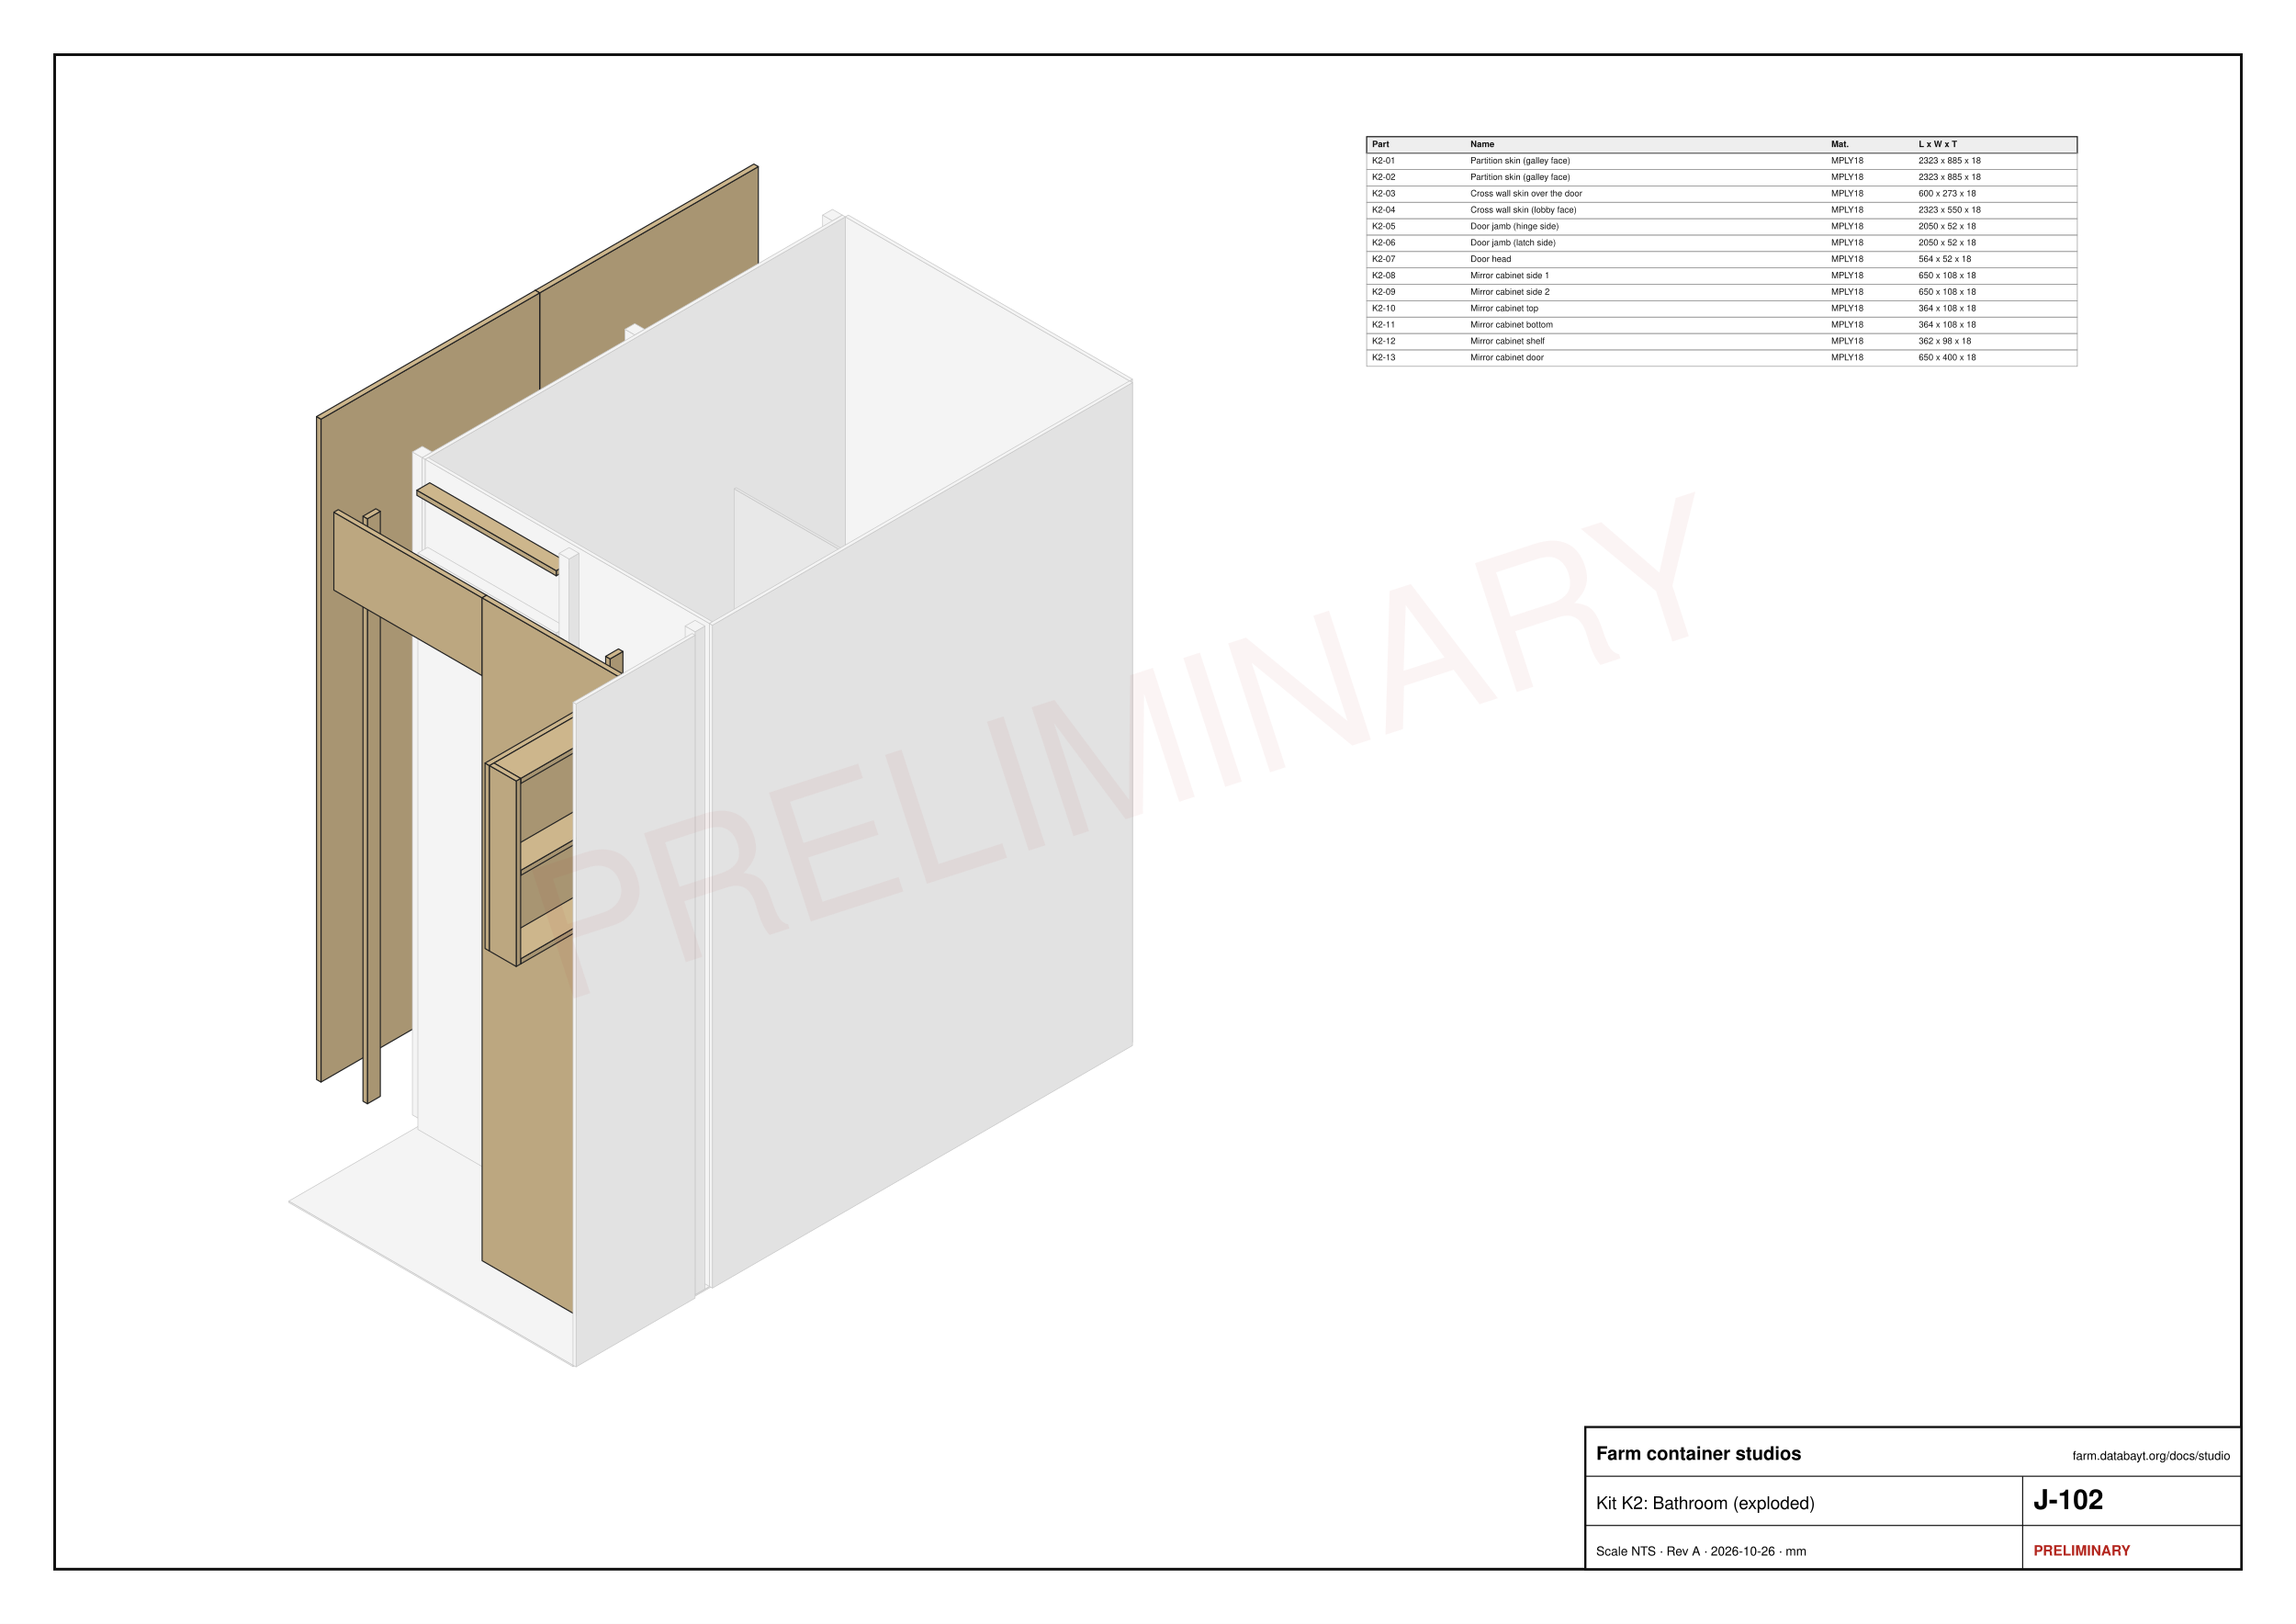
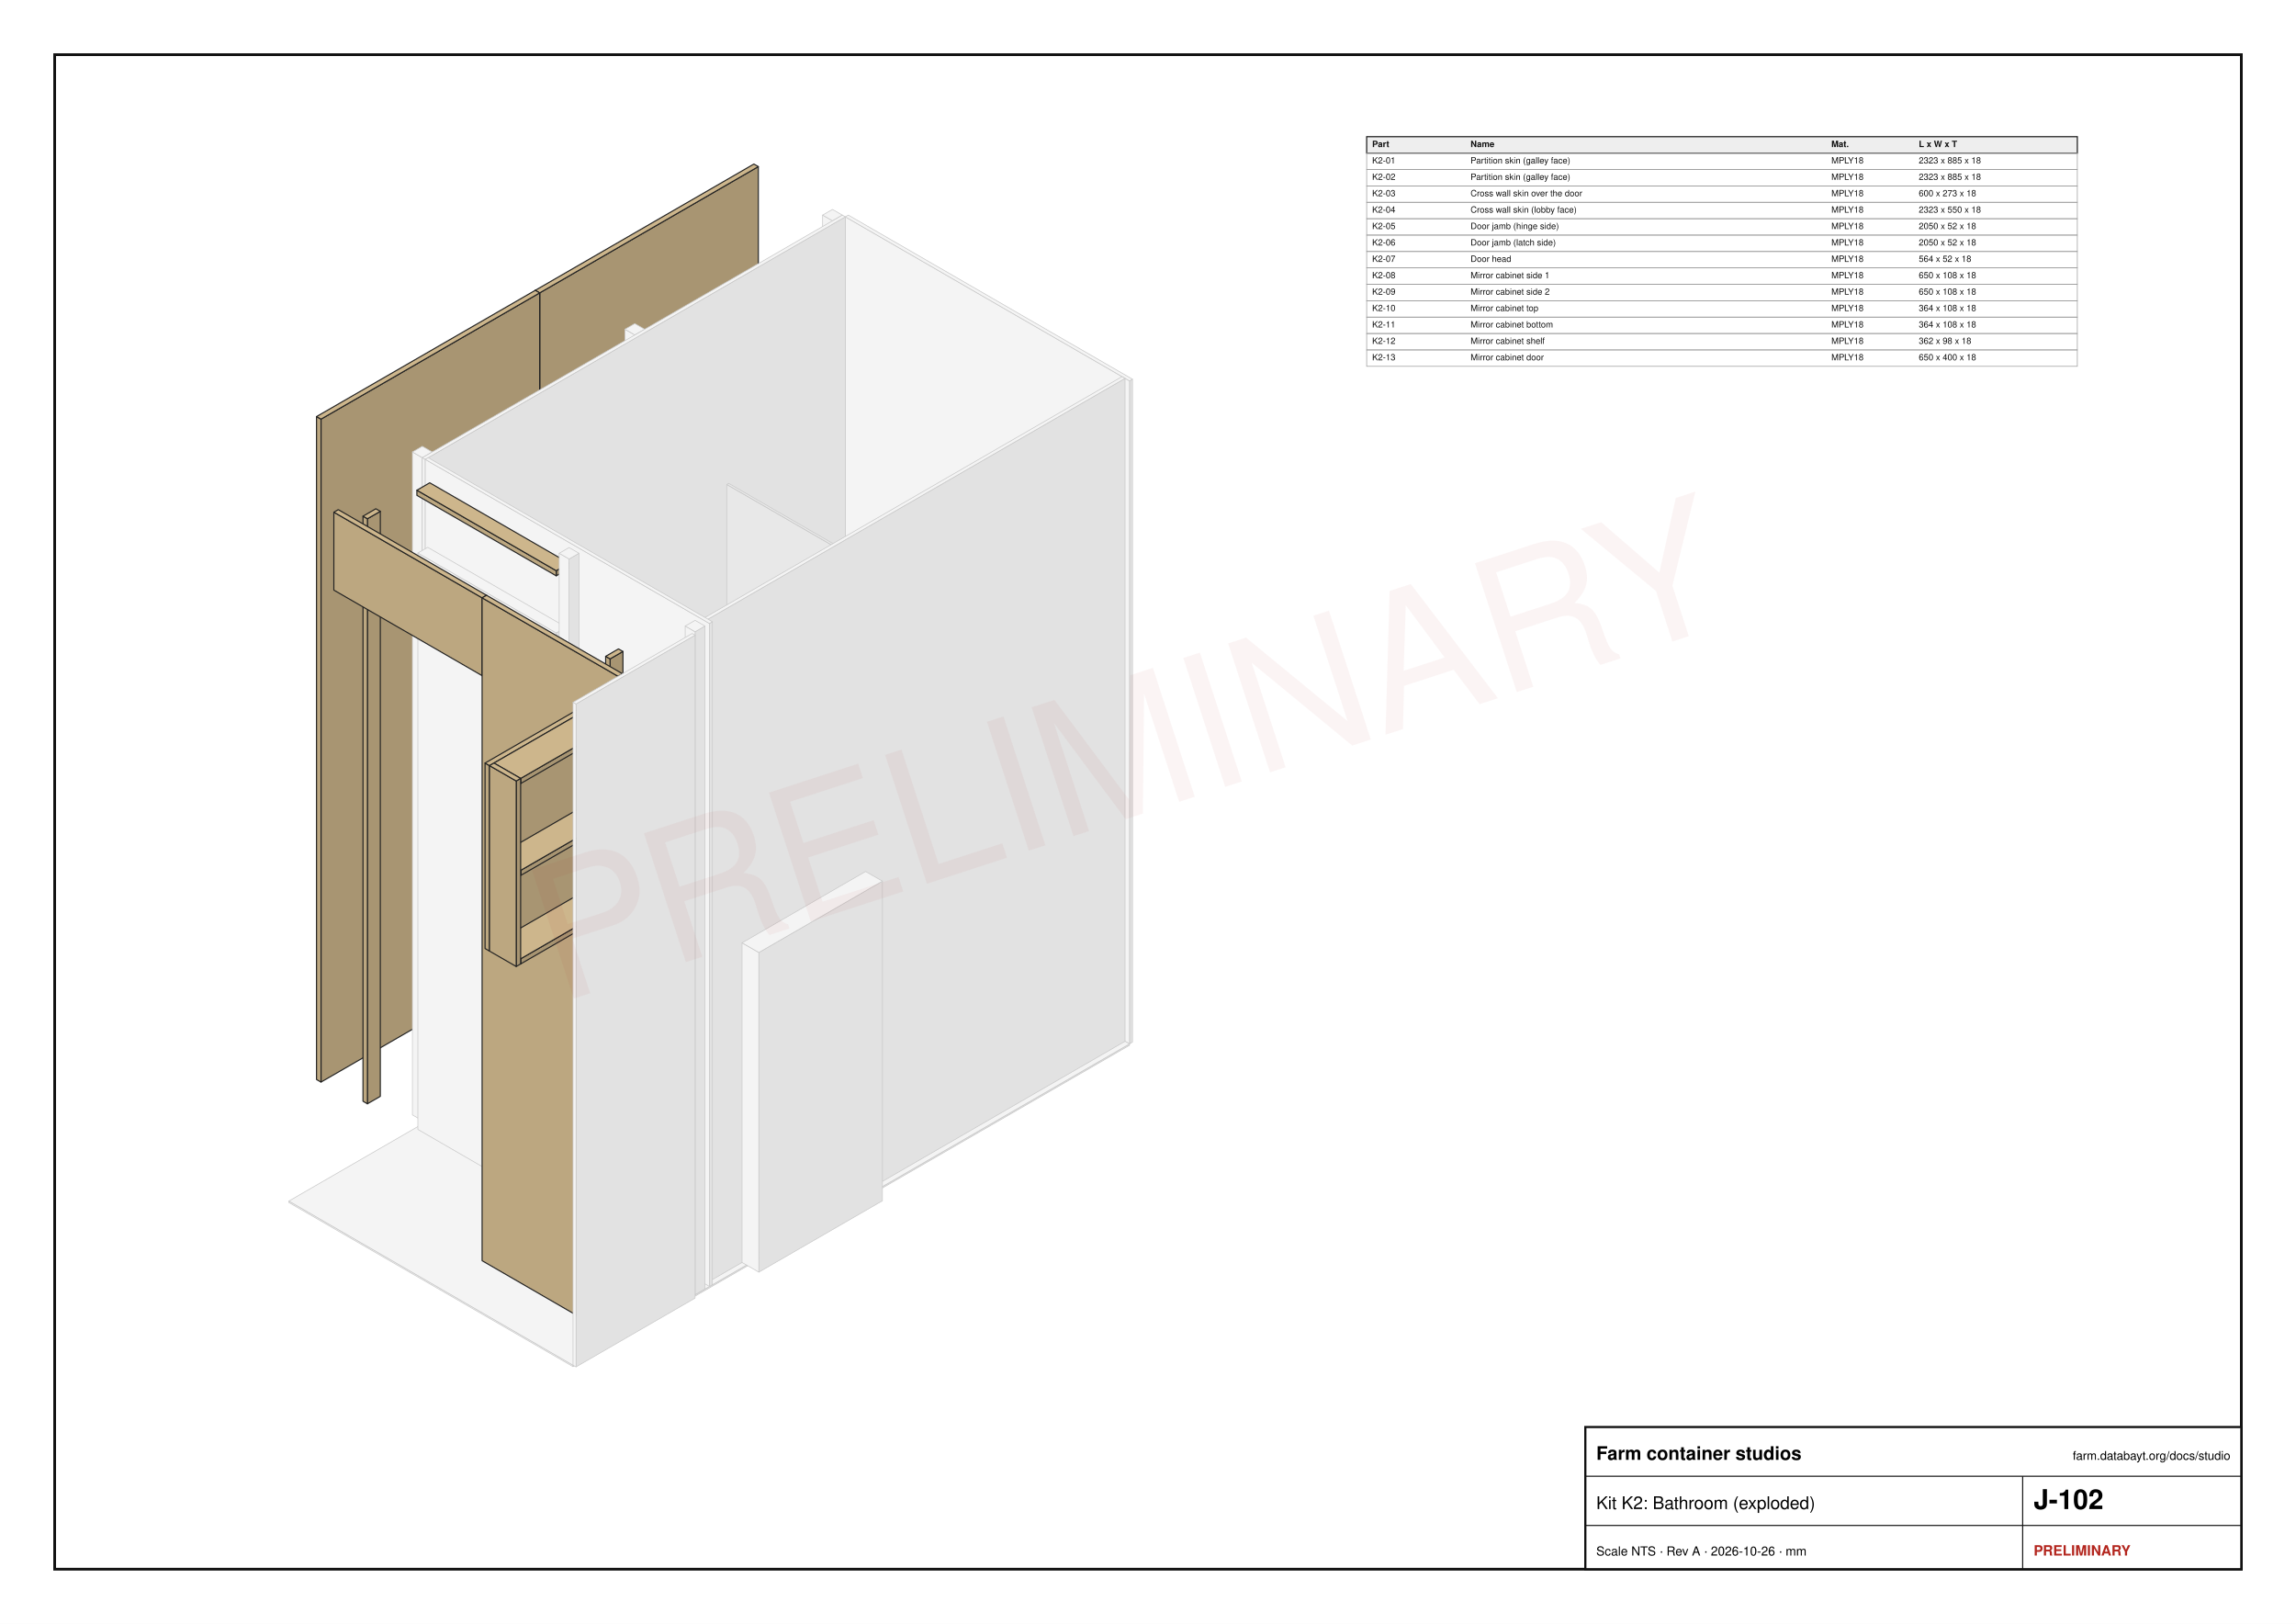
<svg xmlns="http://www.w3.org/2000/svg" width="420mm" height="297mm" viewBox="0 0 420 297" font-family="Helvetica, Arial, sans-serif">
  <rect x="0" y="0" width="420" height="297" fill="#fff" />
  <rect x="10" y="10" width="400" height="277" fill="none" stroke="#111" stroke-width="0.5" />
  <polygon points="154.09,160.59 152.28,161.63 152.28,40.39 154.09,39.34" fill="#e2e2e2" stroke="#c8c8c8" stroke-width="0.12" stroke-linejoin="round" />
  <polygon points="150.48,160.59 152.28,161.63 152.28,40.39 150.48,39.34" fill="#f4f4f4" stroke="#c8c8c8" stroke-width="0.12" stroke-linejoin="round" />
  <polygon points="152.28,38.3 154.09,39.34 152.28,40.39 150.48,39.34" fill="#f4f4f4" stroke="#c8c8c8" stroke-width="0.12" stroke-linejoin="round" />
  <polygon points="138.72,151.72 98.72,174.81 98.72,53.57 138.72,30.47" fill="#a89572" stroke="#222" stroke-width="0.2" stroke-linejoin="round" />
  <polygon points="97.91,174.34 98.72,174.81 98.72,53.57 97.91,53.1" fill="#bca780" stroke="#222" stroke-width="0.2" stroke-linejoin="round" />
  <polygon points="137.91,30 138.72,30.47 98.72,53.57 97.91,53.1" fill="#cdb68c" stroke="#222" stroke-width="0.2" stroke-linejoin="round" />
  <polygon points="207.16,190.6 206.62,190.92 206.62,69.67 207.16,69.35" fill="#e2e2e2" stroke="#c8c8c8" stroke-width="0.12" stroke-linejoin="round" />
  <polygon points="154.63,160.9 206.62,190.92 206.62,69.67 154.63,39.66" fill="#f4f4f4" stroke="#c8c8c8" stroke-width="0.12" stroke-linejoin="round" />
  <polygon points="155.18,39.34 207.16,69.35 206.62,69.67 154.63,39.66" fill="#f4f4f4" stroke="#c8c8c8" stroke-width="0.12" stroke-linejoin="round" />
  <polygon points="117.93,181.47 116.12,182.51 116.12,61.26 117.93,60.22" fill="#e2e2e2" stroke="#c8c8c8" stroke-width="0.12" stroke-linejoin="round" />
  <polygon points="114.31,181.47 116.12,182.51 116.12,61.26 114.31,60.22" fill="#f4f4f4" stroke="#c8c8c8" stroke-width="0.12" stroke-linejoin="round" />
  <polygon points="116.12,59.18 117.93,60.22 116.12,61.26 114.31,60.22" fill="#f4f4f4" stroke="#c8c8c8" stroke-width="0.12" stroke-linejoin="round" />
  <polygon points="98.72,174.81 58.72,197.91 58.72,76.66 98.72,53.57" fill="#a89572" stroke="#222" stroke-width="0.2" stroke-linejoin="round" />
  <polygon points="57.9,197.44 58.72,197.91 58.72,76.66 57.9,76.19" fill="#bca780" stroke="#222" stroke-width="0.2" stroke-linejoin="round" />
  <polygon points="97.91,53.1 98.72,53.57 58.72,76.66 57.9,76.19" fill="#cdb68c" stroke="#222" stroke-width="0.2" stroke-linejoin="round" />
  <polygon points="69.57,200.52 67.21,201.88 67.21,94.88 69.57,93.52" fill="#a89572" stroke="#222" stroke-width="0.2" stroke-linejoin="round" />
  <polygon points="66.4,201.41 67.21,201.88 67.21,94.88 66.4,94.41" fill="#bca780" stroke="#222" stroke-width="0.2" stroke-linejoin="round" />
  <polygon points="68.75,93.05 69.57,93.52 67.21,94.88 66.4,94.41" fill="#cdb68c" stroke="#222" stroke-width="0.2" stroke-linejoin="round" />
  <polygon points="79.06,203.91 77.25,204.96 77.25,83.71 79.06,82.66" fill="#e2e2e2" stroke="#c8c8c8" stroke-width="0.12" stroke-linejoin="round" />
  <polygon points="75.44,203.91 77.25,204.96 77.25,83.71 75.44,82.66" fill="#f4f4f4" stroke="#c8c8c8" stroke-width="0.12" stroke-linejoin="round" />
  <polygon points="77.25,81.62 79.06,82.66 77.25,83.71 75.44,82.66" fill="#f4f4f4" stroke="#c8c8c8" stroke-width="0.12" stroke-linejoin="round" />
  <polygon points="154.63,160.9 77.79,205.27 77.79,84.02 154.63,39.66" fill="#e2e2e2" stroke="#c8c8c8" stroke-width="0.12" stroke-linejoin="round" />
  <polygon points="77.25,204.96 77.79,205.27 77.79,84.02 77.25,83.71" fill="#f4f4f4" stroke="#c8c8c8" stroke-width="0.12" stroke-linejoin="round" />
  <polygon points="154.09,39.34 154.63,39.66 77.79,84.02 77.25,83.71" fill="#f4f4f4" stroke="#c8c8c8" stroke-width="0.12" stroke-linejoin="round" />
  <polygon points="206.62,191.18 104.82,249.95 104.82,249.69 206.62,190.92" fill="#e2e2e2" stroke="#c8c8c8" stroke-width="0.12" stroke-linejoin="round" />
  <polygon points="52.84,219.94 104.82,249.95 104.82,249.69 52.84,219.67" fill="#f4f4f4" stroke="#c8c8c8" stroke-width="0.12" stroke-linejoin="round" />
  <polygon points="154.63,160.9 206.62,190.92 104.82,249.69 52.84,219.67" fill="#f4f4f4" stroke="#c8c8c8" stroke-width="0.12" stroke-linejoin="round" />
-   <polygon points="161.42,164.82 120.73,188.31 120.73,130.89 161.42,107.4" fill="#e2e2e2" stroke="#c8c8c8" stroke-width="0.12" stroke-linejoin="round" />
-   <polygon points="113.95,184.39 120.73,188.31 120.73,130.89 113.95,126.98" fill="#f4f4f4" stroke="#c8c8c8" stroke-width="0.12" stroke-linejoin="round" />
-   <polygon points="154.63,103.49 161.42,107.4 120.73,130.89 113.95,126.98" fill="#f4f4f4" stroke="#c8c8c8" stroke-width="0.12" stroke-linejoin="round" />
-   <polygon points="206.62,190.92 165.94,214.4 165.94,212.05 206.62,188.57" fill="#e2e2e2" stroke="#c8c8c8" stroke-width="0.12" stroke-linejoin="round" />
-   <polygon points="120.73,188.31 165.94,214.4 165.94,212.05 120.73,185.96" fill="#f4f4f4" stroke="#c8c8c8" stroke-width="0.12" stroke-linejoin="round" />
-   <polygon points="161.42,162.47 206.62,188.57 165.94,212.05 120.73,185.96" fill="#f4f4f4" stroke="#c8c8c8" stroke-width="0.12" stroke-linejoin="round" />
-   <polygon points="166.3,211.85 165.94,212.05 165.94,107.67 166.3,107.46" fill="#e2e2e2" fill-opacity="0.35" stroke="#c8c8c8" stroke-width="0.12" stroke-linejoin="round" />
-   <polygon points="134.29,193.79 165.94,212.05 165.94,107.67 134.29,89.4" fill="#f4f4f4" fill-opacity="0.35" stroke="#c8c8c8" stroke-width="0.12" stroke-linejoin="round" />
-   <polygon points="134.66,89.19 166.3,107.46 165.94,107.67 134.29,89.4" fill="#f4f4f4" fill-opacity="0.35" stroke="#c8c8c8" stroke-width="0.12" stroke-linejoin="round" />
-   <polygon points="156.44,219.88 139.27,229.8 139.27,189.09 156.44,179.17" fill="#e2e2e2" stroke="#c8c8c8" stroke-width="0.12" stroke-linejoin="round" />
-   <polygon points="114.41,215.45 139.27,229.8 139.27,189.09 114.41,174.74" fill="#f4f4f4" stroke="#c8c8c8" stroke-width="0.12" stroke-linejoin="round" />
-   <polygon points="131.58,164.82 156.44,179.17 139.27,189.09 114.41,174.74" fill="#f4f4f4" stroke="#c8c8c8" stroke-width="0.12" stroke-linejoin="round" />
+   <polygon points="160.06,164.04 119.38,187.52 119.38,130.11 160.06,106.62" fill="#e2e2e2" stroke="#c8c8c8" stroke-width="0.12" stroke-linejoin="round" />
+   <polygon points="113.95,184.39 119.38,187.52 119.38,130.11 113.95,126.98" fill="#f4f4f4" stroke="#c8c8c8" stroke-width="0.12" stroke-linejoin="round" />
+   <polygon points="154.63,103.49 160.06,106.62 119.38,130.11 113.95,126.98" fill="#f4f4f4" stroke="#c8c8c8" stroke-width="0.12" stroke-linejoin="round" />
+   <polygon points="205.26,190.13 164.58,213.62 164.58,211.27 205.26,187.78" fill="#e2e2e2" stroke="#c8c8c8" stroke-width="0.12" stroke-linejoin="round" />
+   <polygon points="119.38,187.52 164.58,213.62 164.58,211.27 119.38,185.17" fill="#f4f4f4" stroke="#c8c8c8" stroke-width="0.12" stroke-linejoin="round" />
+   <polygon points="160.06,161.69 205.26,187.78 164.58,211.27 119.38,185.17" fill="#f4f4f4" stroke="#c8c8c8" stroke-width="0.12" stroke-linejoin="round" />
+   <polygon points="164.94,211.06 164.58,211.27 164.58,106.88 164.94,106.67" fill="#e2e2e2" fill-opacity="0.35" stroke="#c8c8c8" stroke-width="0.12" stroke-linejoin="round" />
+   <polygon points="132.94,193 164.58,211.27 164.58,106.88 132.94,88.61" fill="#f4f4f4" fill-opacity="0.35" stroke="#c8c8c8" stroke-width="0.12" stroke-linejoin="round" />
+   <polygon points="133.3,88.41 164.94,106.67 164.58,106.88 132.94,88.61" fill="#f4f4f4" fill-opacity="0.35" stroke="#c8c8c8" stroke-width="0.12" stroke-linejoin="round" />
+   <polygon points="155.09,208.66 137.91,218.58 137.91,207.1 155.09,197.18" fill="#e2e2e2" stroke="#c8c8c8" stroke-width="0.12" stroke-linejoin="round" />
+   <polygon points="114.41,205.01 137.91,218.58 137.91,207.1 114.41,193.53" fill="#f4f4f4" stroke="#c8c8c8" stroke-width="0.12" stroke-linejoin="round" />
+   <polygon points="131.58,183.61 155.09,197.18 137.91,207.1 114.41,193.53" fill="#f4f4f4" stroke="#c8c8c8" stroke-width="0.12" stroke-linejoin="round" />
+   <polygon points="205.8,190.45 128.96,234.81 128.96,113.56 205.8,69.2" fill="#e2e2e2" stroke="#c8c8c8" stroke-width="0.12" stroke-linejoin="round" />
+   <polygon points="128.42,234.5 128.96,234.81 128.96,113.56 128.42,113.25" fill="#f4f4f4" stroke="#c8c8c8" stroke-width="0.12" stroke-linejoin="round" />
+   <polygon points="205.26,68.88 205.8,69.2 128.96,113.56 128.42,113.25" fill="#f4f4f4" stroke="#c8c8c8" stroke-width="0.12" stroke-linejoin="round" />
+   <polygon points="161.42,219.62 138.81,232.67 138.81,174.21 161.42,161.16" fill="#e2e2e2" stroke="#c8c8c8" stroke-width="0.12" stroke-linejoin="round" />
+   <polygon points="135.74,230.9 138.81,232.67 138.81,174.21 135.74,172.44" fill="#f4f4f4" stroke="#c8c8c8" stroke-width="0.12" stroke-linejoin="round" />
+   <polygon points="158.34,159.39 161.42,161.16 138.81,174.21 135.74,172.44" fill="#f4f4f4" stroke="#c8c8c8" stroke-width="0.12" stroke-linejoin="round" />
  <polygon points="130.32,234.97 129.77,235.28 129.77,114.03 130.32,113.72" fill="#e2e2e2" stroke="#c8c8c8" stroke-width="0.12" stroke-linejoin="round" />
  <polygon points="77.79,205.27 129.77,235.28 129.77,114.03 77.79,84.02" fill="#f4f4f4" stroke="#c8c8c8" stroke-width="0.12" stroke-linejoin="round" />
  <polygon points="78.33,83.71 130.32,113.72 129.77,114.03 77.79,84.02" fill="#f4f4f4" stroke="#c8c8c8" stroke-width="0.12" stroke-linejoin="round" />
  <polygon points="103.56,220.14 101.75,221.19 101.75,115.76 103.56,114.71" fill="#e2e2e2" stroke="#c8c8c8" stroke-width="0.12" stroke-linejoin="round" />
  <polygon points="76.44,206.57 101.75,221.19 101.75,115.76 76.44,101.14" fill="#f4f4f4" stroke="#c8c8c8" stroke-width="0.12" stroke-linejoin="round" />
  <polygon points="78.24,100.1 103.56,114.71 101.75,115.76 76.44,101.14" fill="#f4f4f4" stroke="#c8c8c8" stroke-width="0.12" stroke-linejoin="round" />
-   <polygon points="207.16,191.23 130.32,235.59 130.32,114.35 207.16,69.98" fill="#e2e2e2" stroke="#c8c8c8" stroke-width="0.12" stroke-linejoin="round" />
-   <polygon points="129.77,235.28 130.32,235.59 130.32,114.35 129.77,114.03" fill="#f4f4f4" stroke="#c8c8c8" stroke-width="0.12" stroke-linejoin="round" />
-   <polygon points="206.62,69.67 207.16,69.98 130.32,114.35 129.77,114.03" fill="#f4f4f4" stroke="#c8c8c8" stroke-width="0.12" stroke-linejoin="round" />
  <polygon points="113.95,226.15 111.6,227.5 111.6,120.51 113.95,119.15" fill="#a89572" stroke="#222" stroke-width="0.2" stroke-linejoin="round" />
  <polygon points="110.79,227.03 111.6,227.5 111.6,120.51 110.79,120.04" fill="#bca780" stroke="#222" stroke-width="0.2" stroke-linejoin="round" />
  <polygon points="113.14,118.68 113.95,119.15 111.6,120.51 110.79,120.04" fill="#cdb68c" stroke="#222" stroke-width="0.2" stroke-linejoin="round" />
  <polygon points="128.96,235.75 127.15,236.79 127.15,115.55 128.96,114.5" fill="#e2e2e2" stroke="#c8c8c8" stroke-width="0.12" stroke-linejoin="round" />
  <polygon points="125.34,235.75 127.15,236.79 127.15,115.55 125.34,114.5" fill="#f4f4f4" stroke="#c8c8c8" stroke-width="0.12" stroke-linejoin="round" />
  <polygon points="127.15,113.46 128.96,114.5 127.15,115.55 125.34,114.5" fill="#f4f4f4" stroke="#c8c8c8" stroke-width="0.12" stroke-linejoin="round" />
  <polygon points="104.1,103.96 101.75,105.32 101.75,104.38 104.1,103.02" fill="#a89572" stroke="#222" stroke-width="0.2" stroke-linejoin="round" />
  <polygon points="76.26,90.6 101.75,105.32 101.75,104.38 76.26,89.66" fill="#bca780" stroke="#222" stroke-width="0.2" stroke-linejoin="round" />
  <polygon points="78.61,88.3 104.1,103.02 101.75,104.38 76.26,89.66" fill="#cdb68c" stroke="#222" stroke-width="0.2" stroke-linejoin="round" />
  <polygon points="105.91,222.44 104.1,223.49 104.1,102.24 105.91,101.19" fill="#e2e2e2" stroke="#c8c8c8" stroke-width="0.12" stroke-linejoin="round" />
  <polygon points="102.29,222.44 104.1,223.49 104.1,102.24 102.29,101.19" fill="#f4f4f4" stroke="#c8c8c8" stroke-width="0.12" stroke-linejoin="round" />
  <polygon points="104.1,100.15 105.91,101.19 104.1,102.24 102.29,101.19" fill="#f4f4f4" stroke="#c8c8c8" stroke-width="0.12" stroke-linejoin="round" />
  <polygon points="124.35,201.88 106.27,212.32 106.27,204.49 124.35,194.05" fill="#e2e2e2" stroke="#c8c8c8" stroke-width="0.12" stroke-linejoin="round" />
  <polygon points="92.71,204.49 106.27,212.32 106.27,204.49 92.71,196.66" fill="#f4f4f4" stroke="#c8c8c8" stroke-width="0.12" stroke-linejoin="round" />
  <polygon points="110.79,186.22 124.35,194.05 106.27,204.49 92.71,196.66" fill="#f4f4f4" stroke="#c8c8c8" stroke-width="0.12" stroke-linejoin="round" />
  <polygon points="89,123.12 88.19,123.58 88.19,109.34 89,108.87" fill="#a89572" stroke="#222" stroke-width="0.2" stroke-linejoin="round" />
  <polygon points="61.07,107.93 88.19,123.58 88.19,109.34 61.07,93.68" fill="#bca780" stroke="#222" stroke-width="0.2" stroke-linejoin="round" />
  <polygon points="61.88,93.21 89,108.87 88.19,109.34 61.07,93.68" fill="#cdb68c" stroke="#222" stroke-width="0.2" stroke-linejoin="round" />
  <polygon points="113.86,244.47 113.05,244.94 113.05,123.69 113.86,123.22" fill="#a89572" stroke="#222" stroke-width="0.2" stroke-linejoin="round" />
  <polygon points="88.19,230.58 113.05,244.94 113.05,123.69 88.19,109.34" fill="#bca780" stroke="#222" stroke-width="0.2" stroke-linejoin="round" />
  <polygon points="89,108.87 113.86,123.22 113.05,123.69 88.19,109.34" fill="#cdb68c" stroke="#222" stroke-width="0.2" stroke-linejoin="round" />
  <polygon points="107.63,163.51 89.54,173.95 89.54,140.03 107.63,129.59" fill="#a89572" stroke="#222" stroke-width="0.2" stroke-linejoin="round" />
  <polygon points="88.73,173.48 89.54,173.95 89.54,140.03 88.73,139.56" fill="#bca780" stroke="#222" stroke-width="0.2" stroke-linejoin="round" />
  <polygon points="106.81,129.12 107.63,129.59 89.54,140.03 88.73,139.56" fill="#cdb68c" stroke="#222" stroke-width="0.2" stroke-linejoin="round" />
  <polygon points="112.51,166.33 111.69,166.8 111.69,132.88 112.51,132.41" fill="#a89572" stroke="#222" stroke-width="0.2" stroke-linejoin="round" />
  <polygon points="106.81,163.98 111.69,166.8 111.69,132.88 106.81,130.06" fill="#bca780" stroke="#222" stroke-width="0.2" stroke-linejoin="round" />
  <polygon points="107.63,129.59 112.51,132.41 111.69,132.88 106.81,130.06" fill="#cdb68c" stroke="#222" stroke-width="0.2" stroke-linejoin="round" />
  <polygon points="111.69,166.8 95.24,176.3 95.24,175.36 111.69,165.86" fill="#a89572" stroke="#222" stroke-width="0.2" stroke-linejoin="round" />
  <polygon points="90.36,173.48 95.24,176.3 95.24,175.36 90.36,172.54" fill="#bca780" stroke="#222" stroke-width="0.2" stroke-linejoin="round" />
  <polygon points="106.81,163.04 111.69,165.86 95.24,175.36 90.36,172.54" fill="#cdb68c" stroke="#222" stroke-width="0.2" stroke-linejoin="round" />
  <polygon points="111.65,150.65 95.29,160.09 95.29,159.16 111.65,149.71" fill="#a89572" stroke="#222" stroke-width="0.2" stroke-linejoin="round" />
  <polygon points="90.86,157.54 95.29,160.09 95.29,159.16 90.86,156.6" fill="#bca780" stroke="#222" stroke-width="0.2" stroke-linejoin="round" />
  <polygon points="107.22,147.15 111.65,149.71 95.29,159.16 90.86,156.6" fill="#cdb68c" stroke="#222" stroke-width="0.2" stroke-linejoin="round" />
  <polygon points="111.69,133.81 95.24,143.31 95.24,142.37 111.69,132.88" fill="#a89572" stroke="#222" stroke-width="0.2" stroke-linejoin="round" />
  <polygon points="90.36,140.5 95.24,143.31 95.24,142.37 90.36,139.56" fill="#bca780" stroke="#222" stroke-width="0.2" stroke-linejoin="round" />
  <polygon points="106.81,130.06 111.69,132.88 95.24,142.37 90.36,139.56" fill="#cdb68c" stroke="#222" stroke-width="0.2" stroke-linejoin="round" />
  <polygon points="127.15,237.42 105.37,250 105.37,128.75 127.15,116.17" fill="#e2e2e2" stroke="#c8c8c8" stroke-width="0.12" stroke-linejoin="round" />
  <polygon points="104.82,249.69 105.37,250 105.37,128.75 104.82,128.44" fill="#f4f4f4" stroke="#c8c8c8" stroke-width="0.12" stroke-linejoin="round" />
  <polygon points="126.61,115.86 127.15,116.17 105.37,128.75 104.82,128.44" fill="#f4f4f4" stroke="#c8c8c8" stroke-width="0.12" stroke-linejoin="round" />
  <polygon points="95.24,176.3 94.43,176.77 94.43,142.84 95.24,142.37" fill="#a89572" stroke="#222" stroke-width="0.2" stroke-linejoin="round" />
  <polygon points="89.54,173.95 94.43,176.77 94.43,142.84 89.54,140.03" fill="#bca780" stroke="#222" stroke-width="0.2" stroke-linejoin="round" />
  <polygon points="90.36,139.56 95.24,142.37 94.43,142.84 89.54,140.03" fill="#cdb68c" stroke="#222" stroke-width="0.2" stroke-linejoin="round" />
  <rect x="250" y="25" width="130" height="3" fill="#eee" stroke="#111" stroke-width="0.2" />
  <text x="251" y="26.9" font-size="1.6" text-anchor="start" font-weight="bold" fill="#111">Part</text>
  <text x="269" y="26.9" font-size="1.6" text-anchor="start" font-weight="bold" fill="#111">Name</text>
  <text x="335" y="26.9" font-size="1.6" text-anchor="start" font-weight="bold" fill="#111">Mat.</text>
  <text x="351" y="26.9" font-size="1.6" text-anchor="start" font-weight="bold" fill="#111">L x W x T</text>
  <rect x="250" y="28" width="130" height="3" fill="none" stroke="#999" stroke-width="0.12" />
  <text x="251" y="29.9" font-size="1.6" text-anchor="start" font-weight="normal" fill="#111">K2-01</text>
  <text x="269" y="29.9" font-size="1.6" text-anchor="start" font-weight="normal" fill="#111">Partition skin (galley face)</text>
  <text x="335" y="29.9" font-size="1.6" text-anchor="start" font-weight="normal" fill="#111">MPLY18</text>
  <text x="351" y="29.9" font-size="1.6" text-anchor="start" font-weight="normal" fill="#111">2323 x 885 x 18</text>
  <rect x="250" y="31" width="130" height="3" fill="none" stroke="#999" stroke-width="0.12" />
  <text x="251" y="32.9" font-size="1.6" text-anchor="start" font-weight="normal" fill="#111">K2-02</text>
  <text x="269" y="32.9" font-size="1.6" text-anchor="start" font-weight="normal" fill="#111">Partition skin (galley face)</text>
  <text x="335" y="32.9" font-size="1.6" text-anchor="start" font-weight="normal" fill="#111">MPLY18</text>
  <text x="351" y="32.9" font-size="1.6" text-anchor="start" font-weight="normal" fill="#111">2323 x 885 x 18</text>
  <rect x="250" y="34" width="130" height="3" fill="none" stroke="#999" stroke-width="0.12" />
  <text x="251" y="35.9" font-size="1.6" text-anchor="start" font-weight="normal" fill="#111">K2-03</text>
  <text x="269" y="35.9" font-size="1.6" text-anchor="start" font-weight="normal" fill="#111">Cross wall skin over the door</text>
  <text x="335" y="35.9" font-size="1.6" text-anchor="start" font-weight="normal" fill="#111">MPLY18</text>
  <text x="351" y="35.9" font-size="1.6" text-anchor="start" font-weight="normal" fill="#111">600 x 273 x 18</text>
  <rect x="250" y="37" width="130" height="3" fill="none" stroke="#999" stroke-width="0.12" />
  <text x="251" y="38.9" font-size="1.6" text-anchor="start" font-weight="normal" fill="#111">K2-04</text>
  <text x="269" y="38.9" font-size="1.6" text-anchor="start" font-weight="normal" fill="#111">Cross wall skin (lobby face)</text>
  <text x="335" y="38.9" font-size="1.6" text-anchor="start" font-weight="normal" fill="#111">MPLY18</text>
  <text x="351" y="38.9" font-size="1.6" text-anchor="start" font-weight="normal" fill="#111">2323 x 550 x 18</text>
  <rect x="250" y="40" width="130" height="3" fill="none" stroke="#999" stroke-width="0.12" />
  <text x="251" y="41.9" font-size="1.6" text-anchor="start" font-weight="normal" fill="#111">K2-05</text>
  <text x="269" y="41.9" font-size="1.6" text-anchor="start" font-weight="normal" fill="#111">Door jamb (hinge side)</text>
  <text x="335" y="41.9" font-size="1.6" text-anchor="start" font-weight="normal" fill="#111">MPLY18</text>
  <text x="351" y="41.9" font-size="1.6" text-anchor="start" font-weight="normal" fill="#111">2050 x 52 x 18</text>
  <rect x="250" y="43" width="130" height="3" fill="none" stroke="#999" stroke-width="0.12" />
  <text x="251" y="44.9" font-size="1.6" text-anchor="start" font-weight="normal" fill="#111">K2-06</text>
  <text x="269" y="44.9" font-size="1.6" text-anchor="start" font-weight="normal" fill="#111">Door jamb (latch side)</text>
  <text x="335" y="44.9" font-size="1.6" text-anchor="start" font-weight="normal" fill="#111">MPLY18</text>
  <text x="351" y="44.9" font-size="1.6" text-anchor="start" font-weight="normal" fill="#111">2050 x 52 x 18</text>
  <rect x="250" y="46" width="130" height="3" fill="none" stroke="#999" stroke-width="0.12" />
  <text x="251" y="47.9" font-size="1.6" text-anchor="start" font-weight="normal" fill="#111">K2-07</text>
  <text x="269" y="47.9" font-size="1.6" text-anchor="start" font-weight="normal" fill="#111">Door head</text>
  <text x="335" y="47.9" font-size="1.6" text-anchor="start" font-weight="normal" fill="#111">MPLY18</text>
  <text x="351" y="47.9" font-size="1.6" text-anchor="start" font-weight="normal" fill="#111">564 x 52 x 18</text>
  <rect x="250" y="49" width="130" height="3" fill="none" stroke="#999" stroke-width="0.12" />
  <text x="251" y="50.9" font-size="1.6" text-anchor="start" font-weight="normal" fill="#111">K2-08</text>
  <text x="269" y="50.9" font-size="1.6" text-anchor="start" font-weight="normal" fill="#111">Mirror cabinet side 1</text>
  <text x="335" y="50.9" font-size="1.6" text-anchor="start" font-weight="normal" fill="#111">MPLY18</text>
  <text x="351" y="50.9" font-size="1.6" text-anchor="start" font-weight="normal" fill="#111">650 x 108 x 18</text>
  <rect x="250" y="52" width="130" height="3" fill="none" stroke="#999" stroke-width="0.12" />
  <text x="251" y="53.9" font-size="1.6" text-anchor="start" font-weight="normal" fill="#111">K2-09</text>
  <text x="269" y="53.9" font-size="1.6" text-anchor="start" font-weight="normal" fill="#111">Mirror cabinet side 2</text>
  <text x="335" y="53.9" font-size="1.6" text-anchor="start" font-weight="normal" fill="#111">MPLY18</text>
  <text x="351" y="53.9" font-size="1.6" text-anchor="start" font-weight="normal" fill="#111">650 x 108 x 18</text>
  <rect x="250" y="55" width="130" height="3" fill="none" stroke="#999" stroke-width="0.12" />
  <text x="251" y="56.9" font-size="1.6" text-anchor="start" font-weight="normal" fill="#111">K2-10</text>
  <text x="269" y="56.9" font-size="1.6" text-anchor="start" font-weight="normal" fill="#111">Mirror cabinet top</text>
  <text x="335" y="56.9" font-size="1.6" text-anchor="start" font-weight="normal" fill="#111">MPLY18</text>
  <text x="351" y="56.9" font-size="1.6" text-anchor="start" font-weight="normal" fill="#111">364 x 108 x 18</text>
  <rect x="250" y="58" width="130" height="3" fill="none" stroke="#999" stroke-width="0.12" />
  <text x="251" y="59.9" font-size="1.6" text-anchor="start" font-weight="normal" fill="#111">K2-11</text>
  <text x="269" y="59.9" font-size="1.6" text-anchor="start" font-weight="normal" fill="#111">Mirror cabinet bottom</text>
  <text x="335" y="59.9" font-size="1.6" text-anchor="start" font-weight="normal" fill="#111">MPLY18</text>
  <text x="351" y="59.9" font-size="1.6" text-anchor="start" font-weight="normal" fill="#111">364 x 108 x 18</text>
  <rect x="250" y="61" width="130" height="3" fill="none" stroke="#999" stroke-width="0.12" />
  <text x="251" y="62.9" font-size="1.6" text-anchor="start" font-weight="normal" fill="#111">K2-12</text>
  <text x="269" y="62.9" font-size="1.6" text-anchor="start" font-weight="normal" fill="#111">Mirror cabinet shelf</text>
  <text x="335" y="62.9" font-size="1.6" text-anchor="start" font-weight="normal" fill="#111">MPLY18</text>
  <text x="351" y="62.9" font-size="1.6" text-anchor="start" font-weight="normal" fill="#111">362 x 98 x 18</text>
  <rect x="250" y="64" width="130" height="3" fill="none" stroke="#999" stroke-width="0.12" />
  <text x="251" y="65.9" font-size="1.6" text-anchor="start" font-weight="normal" fill="#111">K2-13</text>
  <text x="269" y="65.9" font-size="1.6" text-anchor="start" font-weight="normal" fill="#111">Mirror cabinet door</text>
  <text x="335" y="65.9" font-size="1.6" text-anchor="start" font-weight="normal" fill="#111">MPLY18</text>
  <text x="351" y="65.9" font-size="1.6" text-anchor="start" font-weight="normal" fill="#111">650 x 400 x 18</text>
  <rect x="290" y="261" width="120" height="26" fill="#fff" stroke="#111" stroke-width="0.4" />
  <line x1="290" y1="270" x2="410" y2="270" stroke="#111" stroke-width="0.2" />
  <line x1="290" y1="279" x2="410" y2="279" stroke="#111" stroke-width="0.2" />
  <line x1="370" y1="270" x2="370" y2="287" stroke="#111" stroke-width="0.2" />
  <text x="292" y="267" font-size="3.4" font-weight="bold">Farm container studios</text>
  <text x="408" y="267" font-size="2.2" text-anchor="end">farm.databayt.org/docs/studio</text>
  <text x="292" y="276" font-size="3.2">Kit K2: Bathroom (exploded)</text>
  <text x="372" y="276" font-size="5" font-weight="bold">J-102</text>
  <text x="292" y="284.5" font-size="2.3">Scale NTS · Rev A · 2026-10-26 · mm</text>
  <text x="372" y="284.5" font-size="2.6" font-weight="bold" fill="#b3261e">PRELIMINARY</text>
  <text x="210.0" y="148.5" font-size="34" fill="#b3261e" fill-opacity="0.05" text-anchor="middle" transform="rotate(-18 210.0 148.5)">PRELIMINARY</text>
</svg>
